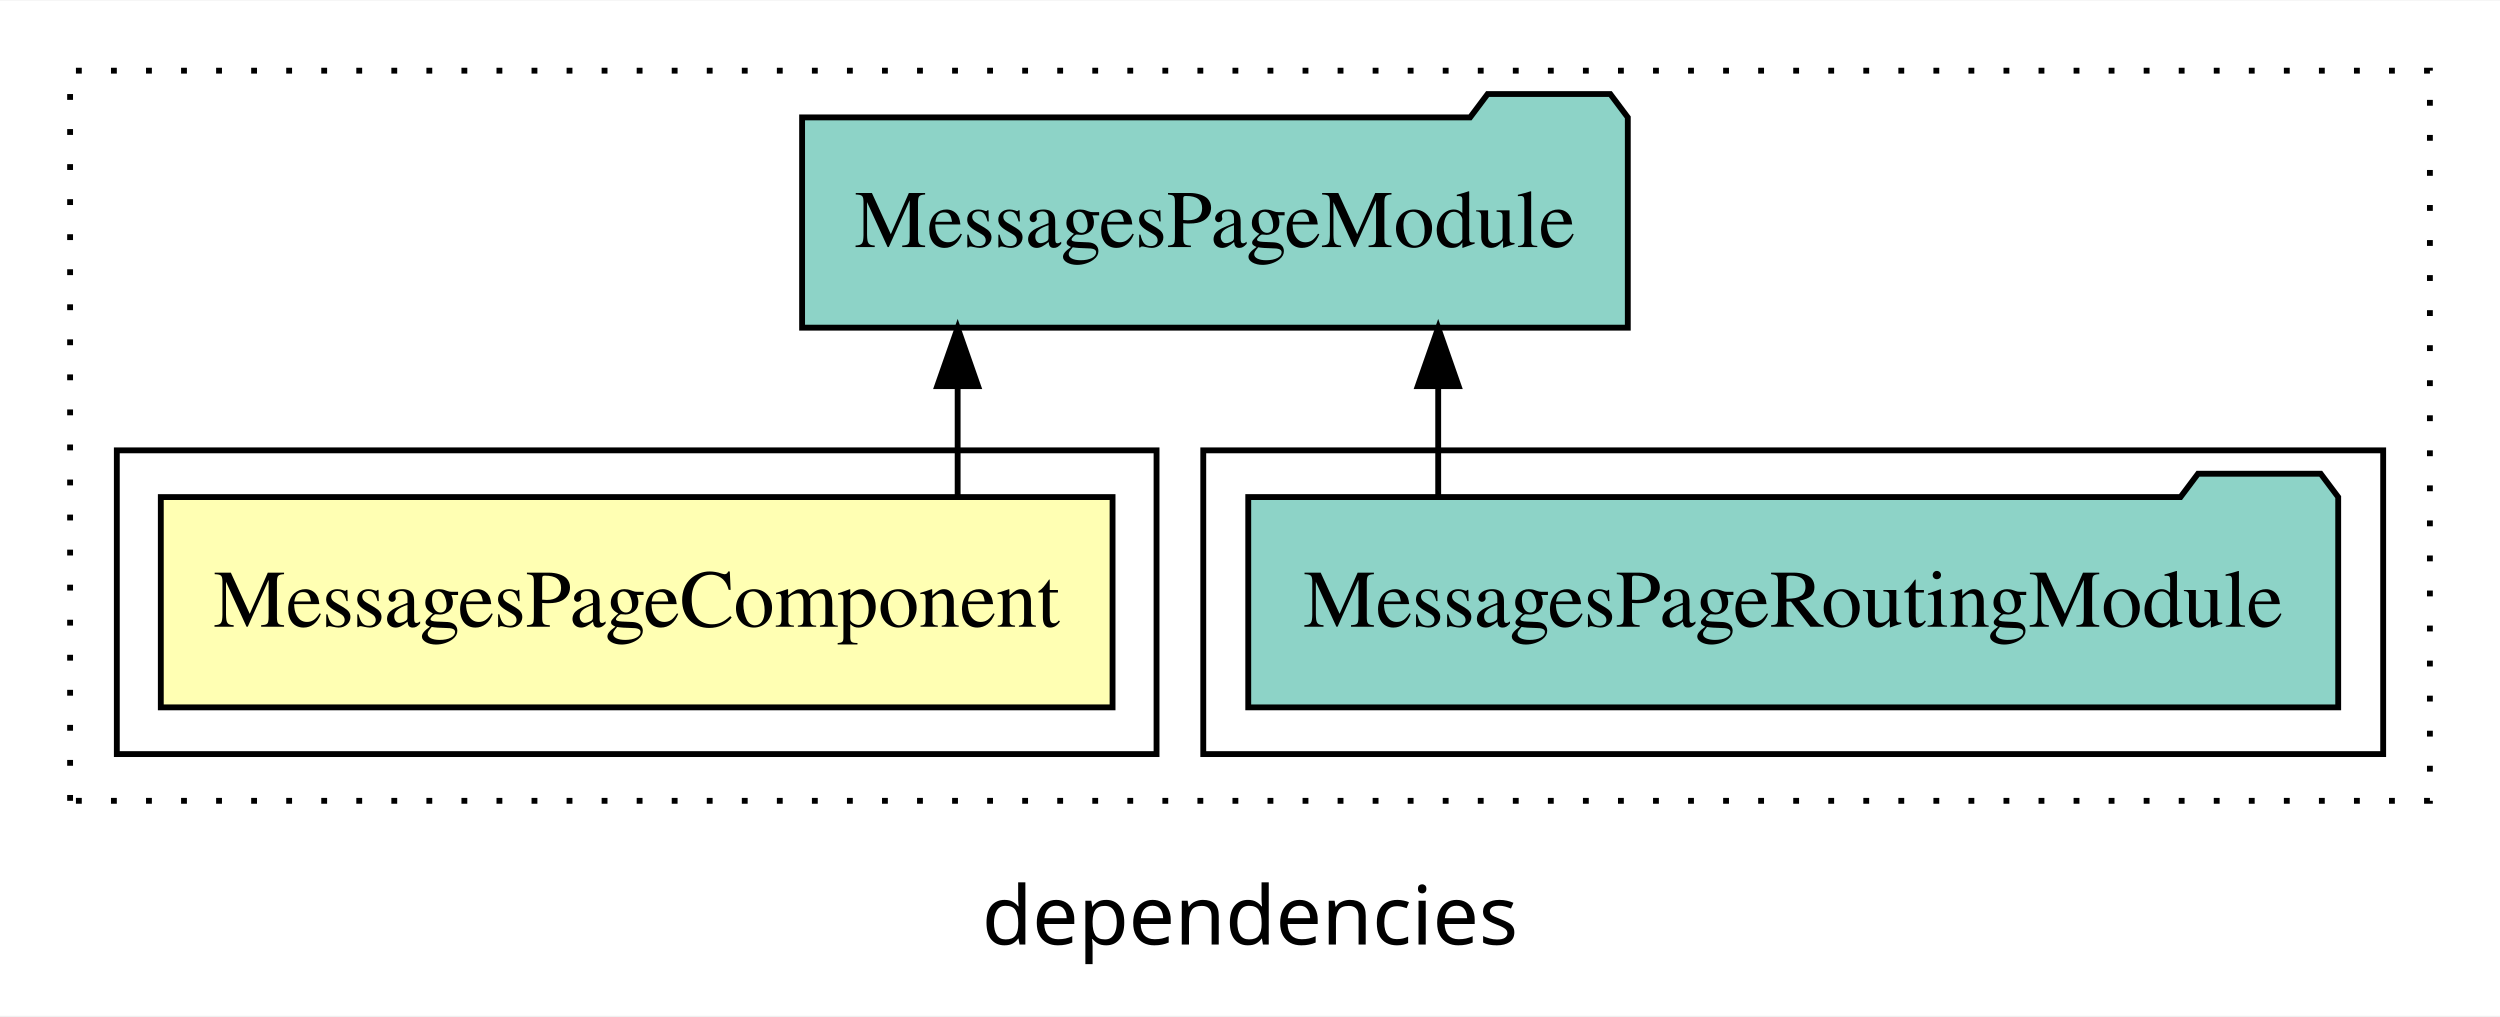
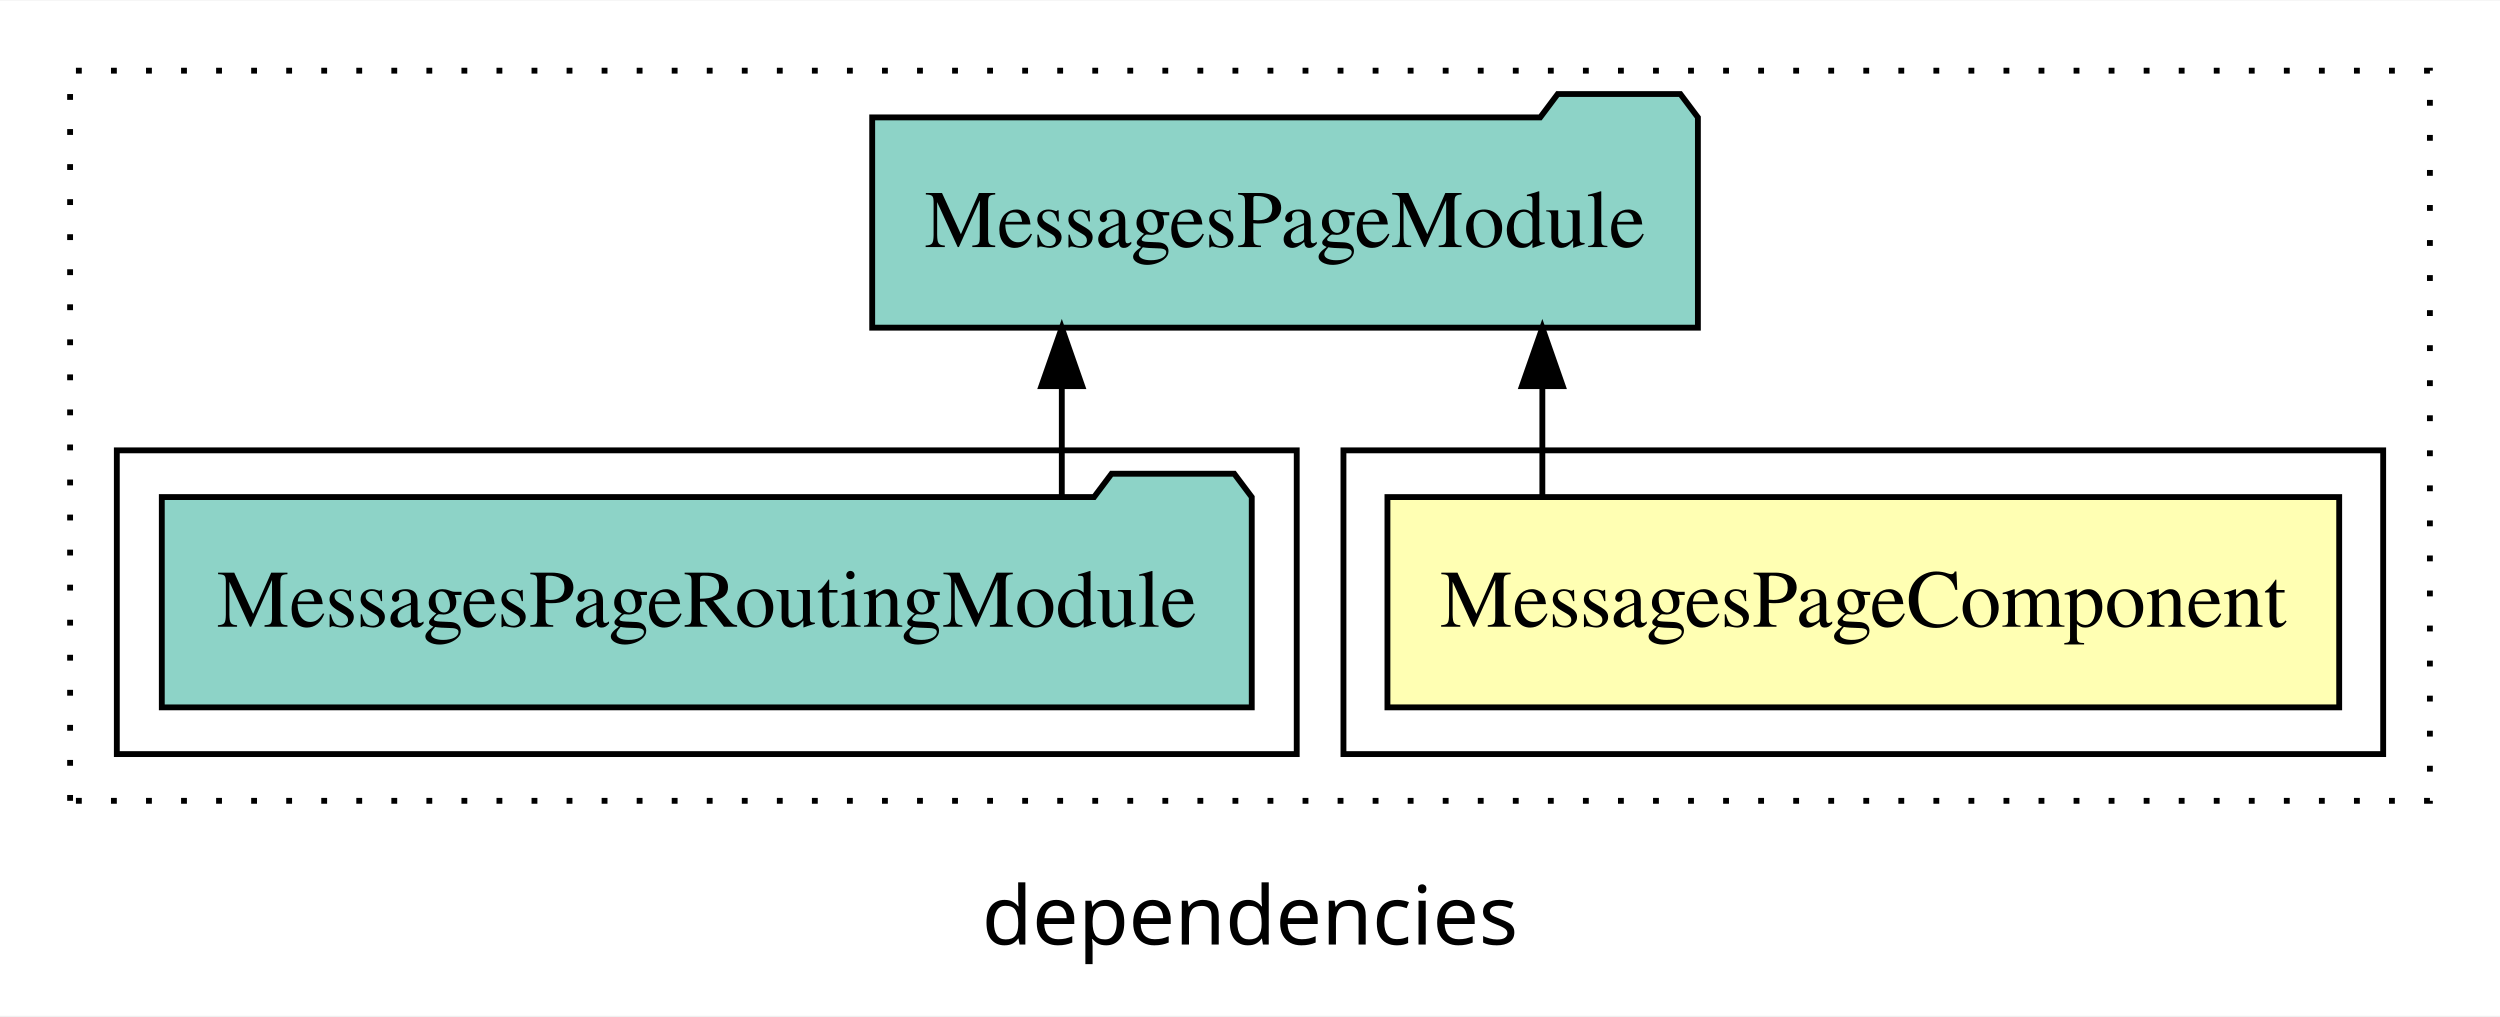
<svg xmlns="http://www.w3.org/2000/svg" width="428pt" height="174pt" viewBox="0.00 0.00 428.00 173.80">
  <g id="graph0" class="graph" transform="scale(1 1) rotate(0) translate(4 169.8)">
    <polygon fill="white" stroke="transparent" points="-4,4 -4,-169.8 424,-169.8 424,4 -4,4" />
    <text text-anchor="middle" x="210" y="-8.2" font-family="sans-serif" font-size="14.00">dependencies</text>
    <g id="clust1" class="cluster">
      <polygon fill="none" stroke="black" stroke-dasharray="1,5" points="8,-32.8 8,-157.8 412,-157.8 412,-32.8 8,-32.8" />
    </g>
+     <g id="clust2" class="cluster">
+       <polygon fill="none" stroke="black" points="226,-40.8 226,-92.8 404,-92.8 404,-40.8 226,-40.8" />
+     </g>
    <g id="clust4" class="cluster">
-       <polygon fill="none" stroke="black" points="202,-40.8 202,-92.8 404,-92.8 404,-40.8 202,-40.8" />
-     </g>
-     <g id="clust2" class="cluster">
-       <polygon fill="none" stroke="black" points="16,-40.8 16,-92.8 194,-92.8 194,-40.8 16,-40.8" />
+       <polygon fill="none" stroke="black" points="16,-40.8 16,-92.8 218,-92.8 218,-40.8 16,-40.8" />
    </g>
    <g id="node1" class="node">
-       <polygon fill="#ffffb3" stroke="black" points="186.47,-84.8 23.53,-84.8 23.53,-48.8 186.47,-48.8 186.47,-84.8" />
-       <text text-anchor="middle" x="105" y="-62.6" font-family="Times,serif" font-size="14.00">MessagesPageComponent</text>
+       <polygon fill="#ffffb3" stroke="black" points="396.47,-84.8 233.53,-84.8 233.53,-48.8 396.47,-48.8 396.47,-84.8" />
+       <text text-anchor="middle" x="315" y="-62.6" font-family="Times,serif" font-size="14.00">MessagesPageComponent</text>
    </g>
    <g id="node2" class="node">
-       <polygon fill="#8dd3c7" stroke="black" points="274.68,-149.8 271.68,-153.8 250.68,-153.8 247.68,-149.8 133.32,-149.8 133.32,-113.8 274.68,-113.8 274.68,-149.8" />
-       <text text-anchor="middle" x="204" y="-127.6" font-family="Times,serif" font-size="14.00">MessagesPageModule</text>
+       <polygon fill="#8dd3c7" stroke="black" points="286.68,-149.8 283.68,-153.8 262.68,-153.8 259.68,-149.8 145.32,-149.8 145.32,-113.8 286.68,-113.8 286.68,-149.8" />
+       <text text-anchor="middle" x="216" y="-127.6" font-family="Times,serif" font-size="14.00">MessagesPageModule</text>
    </g>
    <g id="edge1" class="edge">
-       <path fill="none" stroke="black" d="M159.95,-84.91C159.95,-84.91 159.95,-103.79 159.95,-103.79" />
-       <polygon fill="black" stroke="black" points="156.45,-103.79 159.95,-113.79 163.45,-103.79 156.45,-103.79" />
+       <path fill="none" stroke="black" d="M260.05,-84.91C260.05,-84.91 260.05,-103.79 260.05,-103.79" />
+       <polygon fill="black" stroke="black" points="256.55,-103.79 260.05,-113.79 263.55,-103.79 256.55,-103.79" />
    </g>
    <g id="node3" class="node">
-       <polygon fill="#8dd3c7" stroke="black" points="396.3,-84.8 393.3,-88.8 372.3,-88.8 369.3,-84.8 209.7,-84.8 209.7,-48.8 396.3,-48.8 396.3,-84.8" />
-       <text text-anchor="middle" x="303" y="-62.6" font-family="Times,serif" font-size="14.00">MessagesPageRoutingModule</text>
+       <polygon fill="#8dd3c7" stroke="black" points="210.3,-84.8 207.3,-88.8 186.3,-88.8 183.3,-84.8 23.7,-84.8 23.7,-48.8 210.3,-48.8 210.3,-84.8" />
+       <text text-anchor="middle" x="117" y="-62.6" font-family="Times,serif" font-size="14.00">MessagesPageRoutingModule</text>
    </g>
    <g id="edge2" class="edge">
-       <path fill="none" stroke="black" d="M242.22,-84.91C242.22,-84.91 242.22,-103.79 242.22,-103.79" />
-       <polygon fill="black" stroke="black" points="238.72,-103.79 242.22,-113.79 245.72,-103.79 238.72,-103.79" />
+       <path fill="none" stroke="black" d="M177.78,-84.91C177.78,-84.91 177.78,-103.79 177.78,-103.79" />
+       <polygon fill="black" stroke="black" points="174.28,-103.79 177.78,-113.79 181.28,-103.79 174.28,-103.79" />
    </g>
  </g>
</svg>
